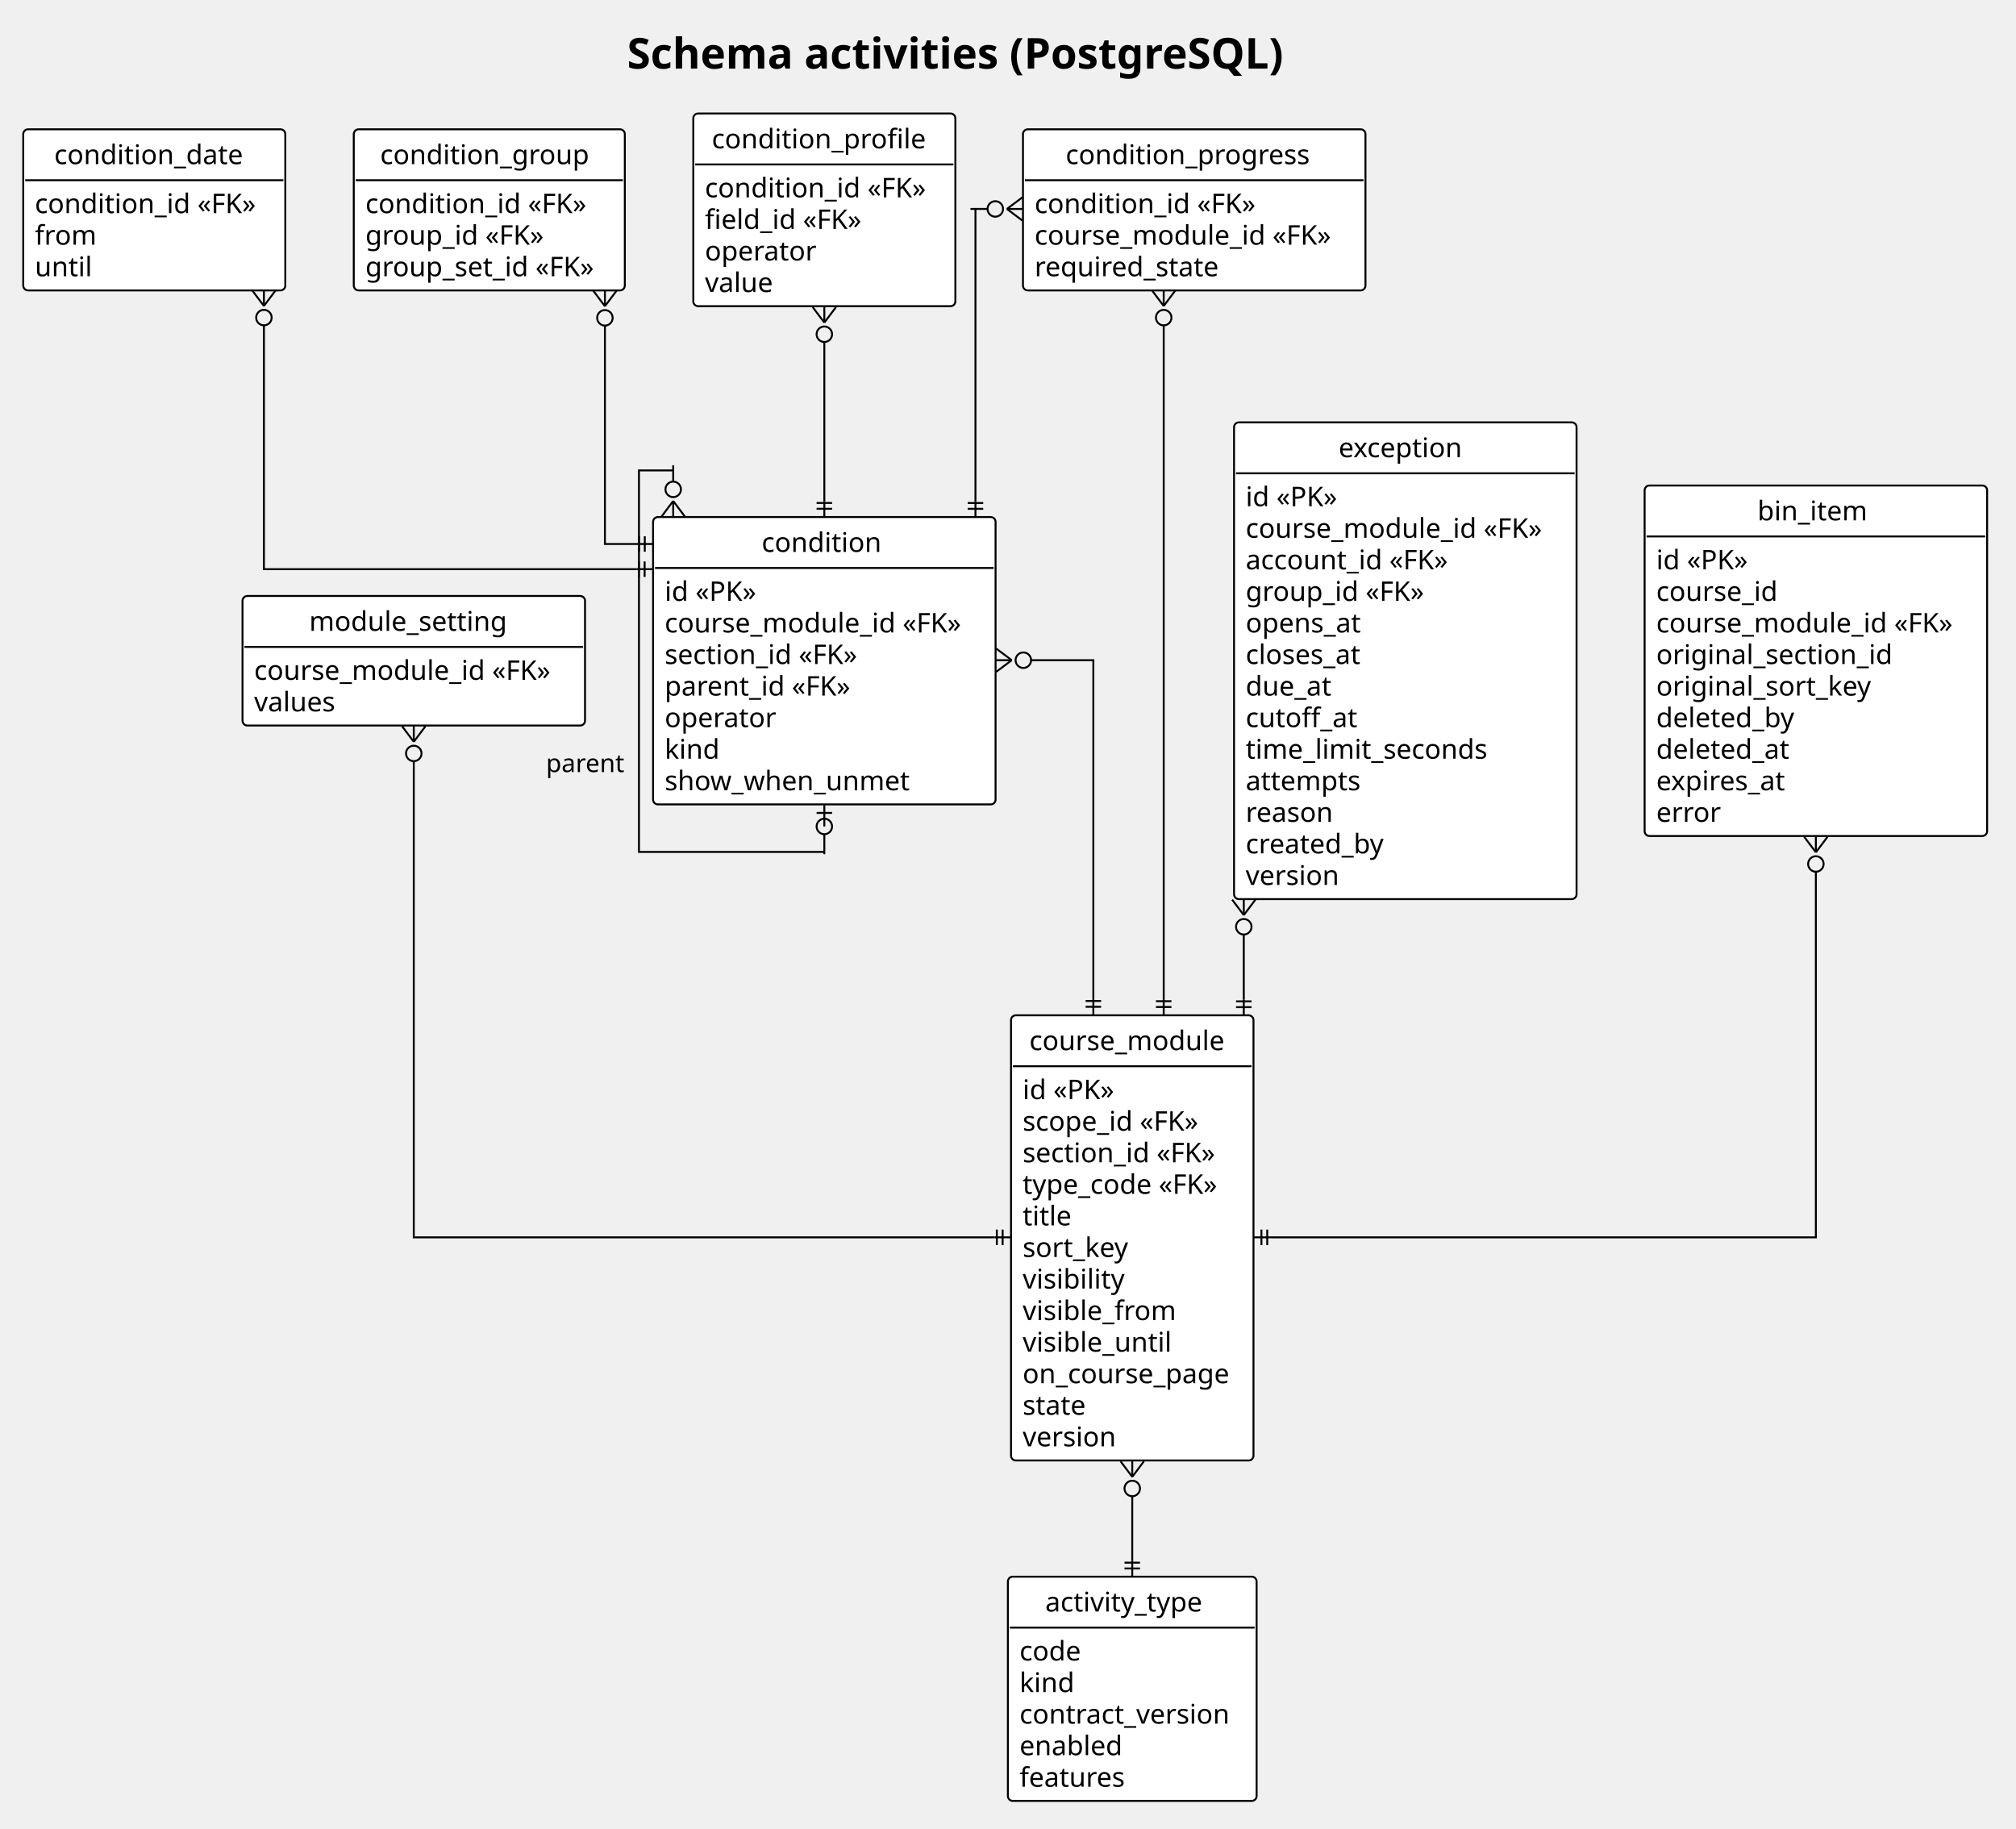
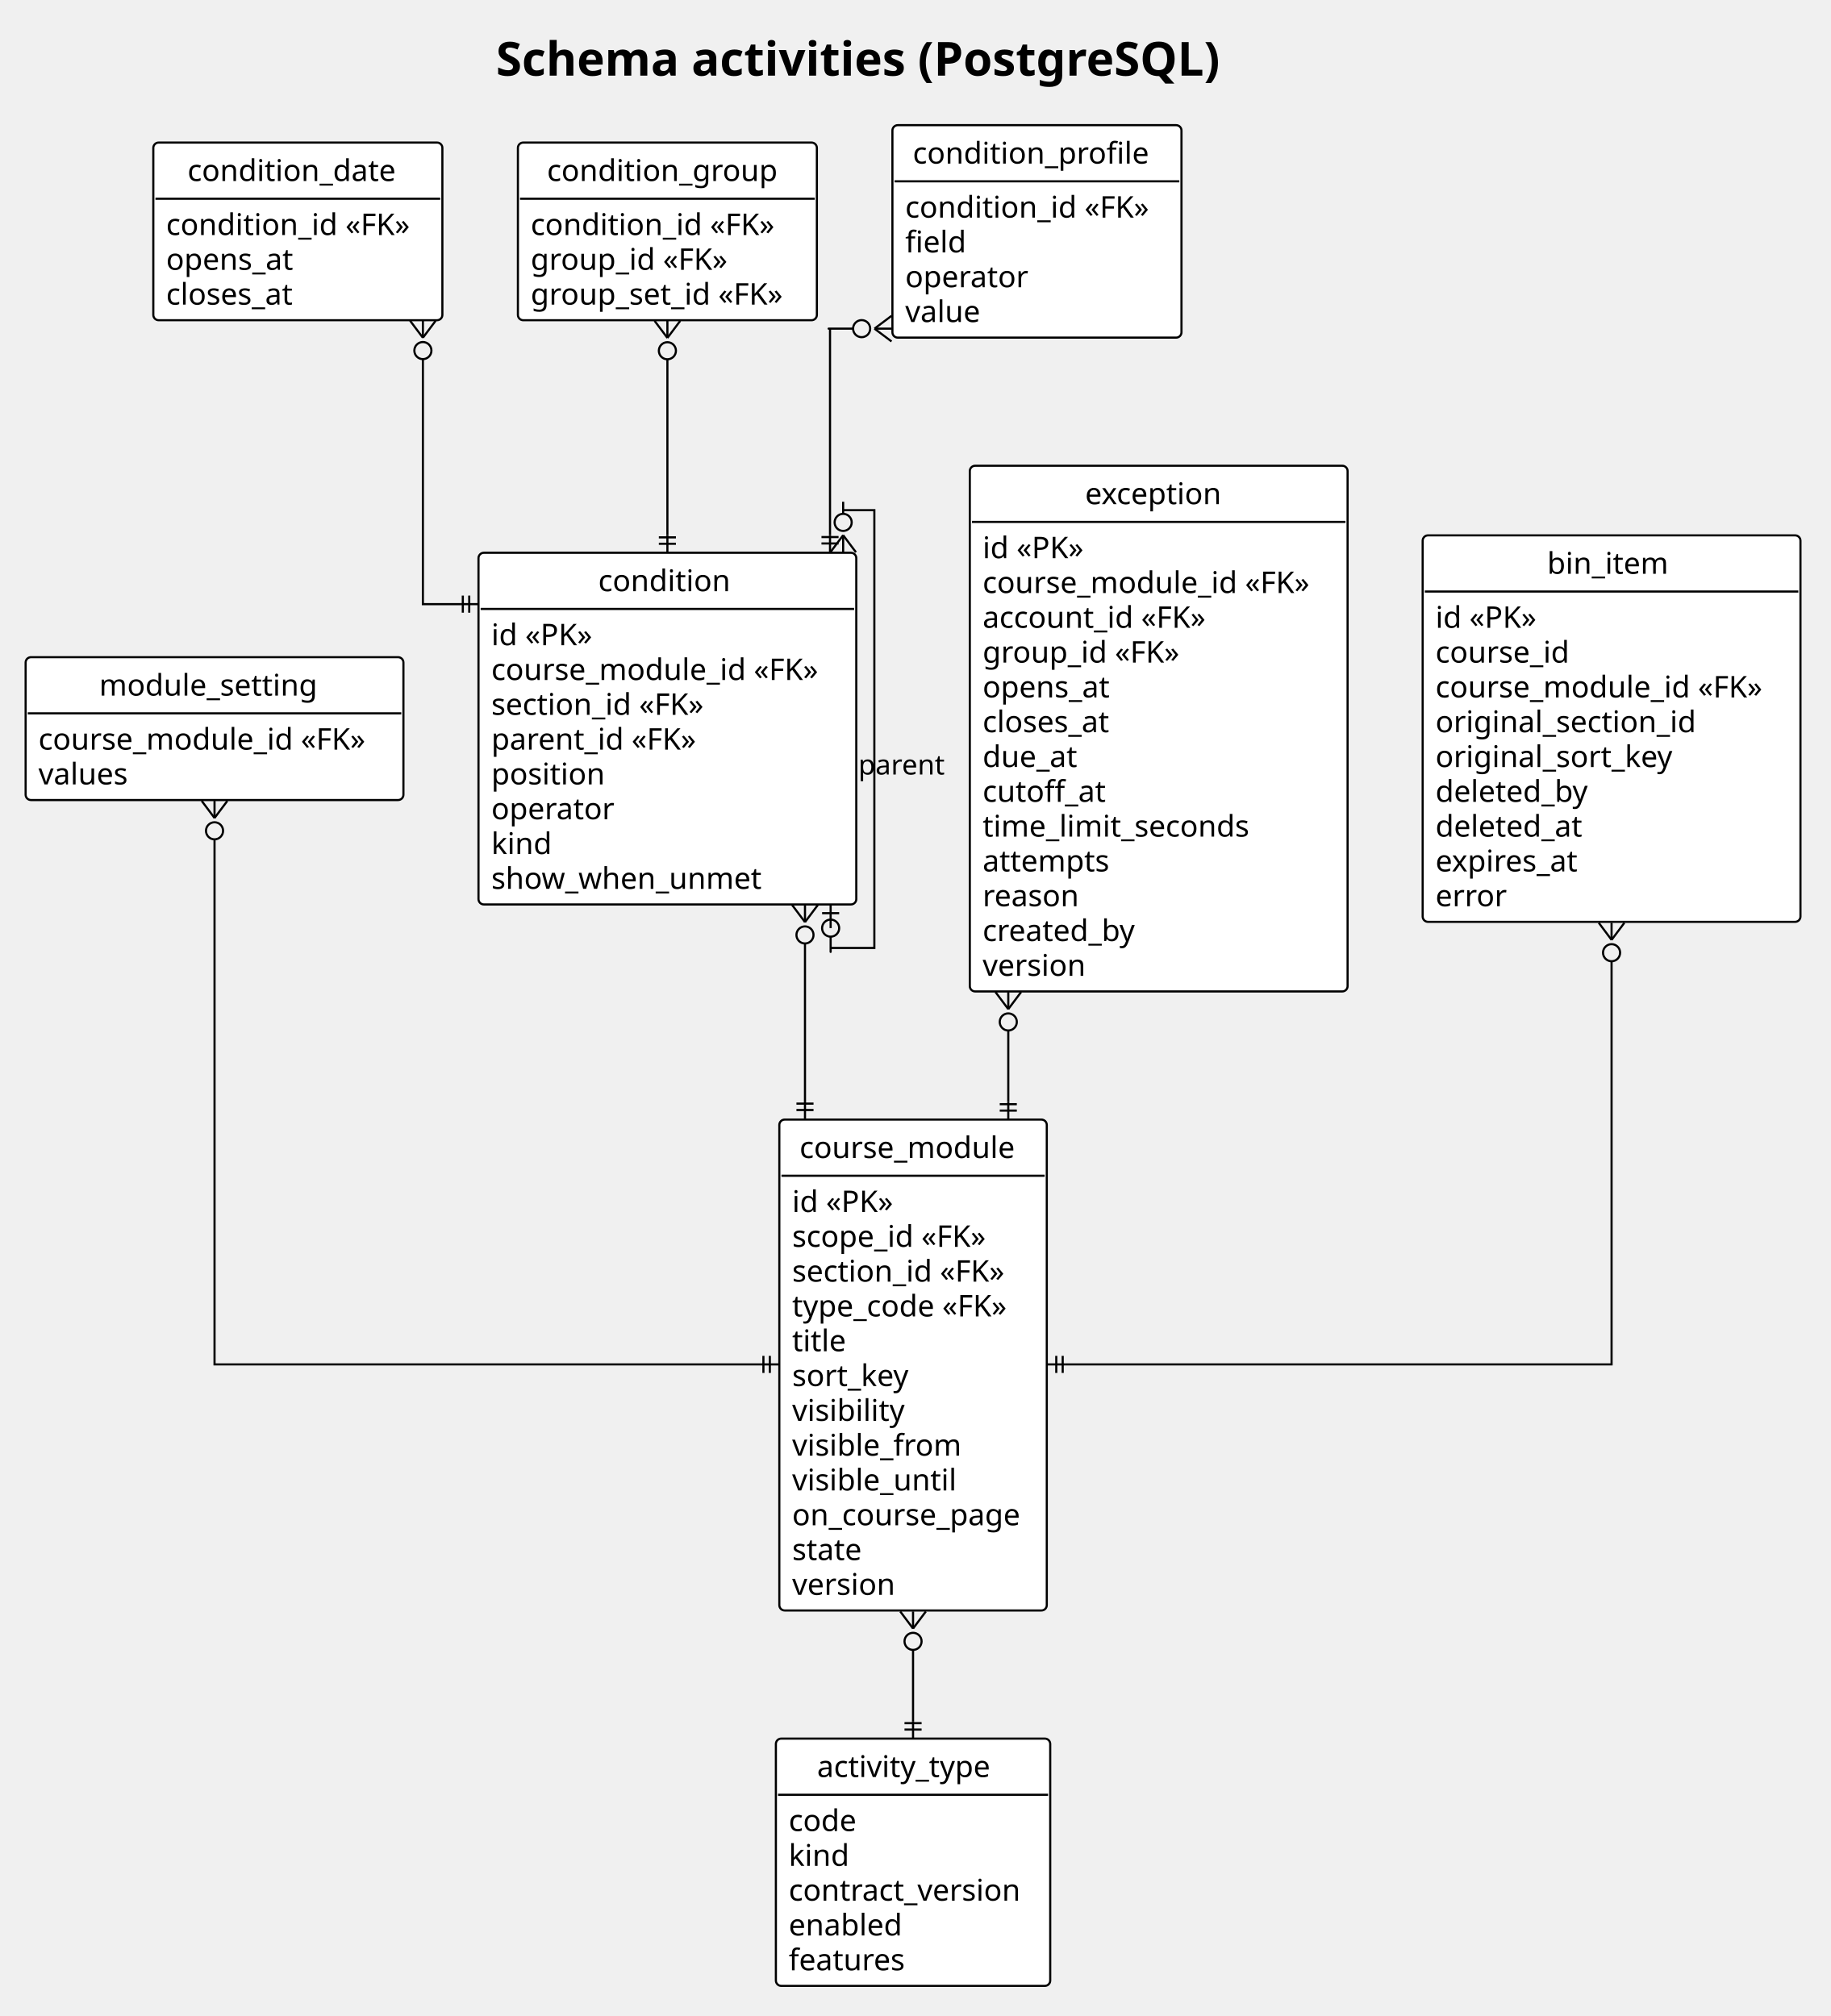
- <svg xmlns="http://www.w3.org/2000/svg" version="1.1" data-diagram-type="CLASS" style="width:1041px;height:944px;background:#FFFFFF;" width="1041px" height="944px" viewBox="0 0 1041 944" zoomAndPan="magnify" preserveAspectRatio="none" contentStyleType="text/css">
+ <svg xmlns="http://www.w3.org/2000/svg" version="1.1" data-diagram-type="CLASS" style="width:857px;height:944px;background:#FFFFFF;" width="857px" height="944px" viewBox="0 0 857 944" zoomAndPan="magnify" preserveAspectRatio="none" contentStyleType="text/css">
  <defs />
  <g font-family="sans-serif" lengthAdjust="spacing">
    <g class="title" data-source-line="5">
-       <text x="323.793" y="35.421" fill="#000" font-size="22" textLength="391.499" font-weight="700" font-family="Verdana">Schema activities (PostgreSQL)</text>
+       <text x="232.178" y="35.421" fill="#000" font-size="22" textLength="391.499" font-weight="700" font-family="Verdana">Schema activities (PostgreSQL)</text>
    </g>
    <g class="entity" data-qualified-name="activity_type" id="ent0001" data-source-line="7">
-       <rect x="520.45" y="814.109" width="128.423" height="115.781" fill="#FFF" style="stroke:#000;stroke-width:1;" rx="2.5" ry="2.5" />
-       <text x="539.722" y="832.104" fill="#000" font-size="14" textLength="89.879" font-family="Verdana">activity_type</text>
-       <line x1="521.45" y1="840.406" x2="647.873" y2="840.406" style="stroke:#000;stroke-width:1;" />
-       <text x="526.45" y="857.401" fill="#000" font-size="14" textLength="33.763" font-family="Verdana">code</text>
-       <text x="526.45" y="873.698" fill="#000" font-size="14" textLength="29.757" font-family="Verdana">kind</text>
-       <text x="526.45" y="889.995" fill="#000" font-size="14" textLength="116.423" font-family="Verdana">contract_version</text>
-       <text x="526.45" y="906.292" fill="#000" font-size="14" textLength="56.342" font-family="Verdana">enabled</text>
-       <text x="526.45" y="922.589" fill="#000" font-size="14" textLength="58.146" font-family="Verdana">features</text>
+       <rect x="363.22" y="814.109" width="128.423" height="115.781" fill="#FFF" style="stroke:#000;stroke-width:1;" rx="2.5" ry="2.5" />
+       <text x="382.492" y="832.104" fill="#000" font-size="14" textLength="89.879" font-family="Verdana">activity_type</text>
+       <line x1="364.22" y1="840.406" x2="490.643" y2="840.406" style="stroke:#000;stroke-width:1;" />
+       <text x="369.22" y="857.401" fill="#000" font-size="14" textLength="33.763" font-family="Verdana">code</text>
+       <text x="369.22" y="873.698" fill="#000" font-size="14" textLength="29.757" font-family="Verdana">kind</text>
+       <text x="369.22" y="889.995" fill="#000" font-size="14" textLength="116.423" font-family="Verdana">contract_version</text>
+       <text x="369.22" y="906.292" fill="#000" font-size="14" textLength="56.342" font-family="Verdana">enabled</text>
+       <text x="369.22" y="922.589" fill="#000" font-size="14" textLength="58.146" font-family="Verdana">features</text>
    </g>
    <g class="entity" data-qualified-name="course_module" id="ent0002" data-source-line="14">
-       <rect x="522.06" y="524.249" width="125.203" height="229.859" fill="#FFF" style="stroke:#000;stroke-width:1;" rx="2.5" ry="2.5" />
-       <text x="531.529" y="542.244" fill="#000" font-size="14" textLength="106.265" font-family="Verdana">course_module</text>
-       <line x1="523.06" y1="550.546" x2="646.263" y2="550.546" style="stroke:#000;stroke-width:1;" />
-       <text x="528.06" y="567.541" fill="#000" font-size="14" textLength="51.98" font-family="Verdana">id «PK»</text>
-       <text x="528.06" y="583.838" fill="#000" font-size="14" textLength="99.647" font-family="Verdana">scope_id «FK»</text>
-       <text x="528.06" y="600.135" fill="#000" font-size="14" textLength="109.013" font-family="Verdana">section_id «FK»</text>
-       <text x="528.06" y="616.432" fill="#000" font-size="14" textLength="110.852" font-family="Verdana">type_code «FK»</text>
-       <text x="528.06" y="632.729" fill="#000" font-size="14" textLength="27.371" font-family="Verdana">title</text>
-       <text x="528.06" y="649.026" fill="#000" font-size="14" textLength="59.11" font-family="Verdana">sort_key</text>
-       <text x="528.06" y="665.323" fill="#000" font-size="14" textLength="57.688" font-family="Verdana">visibility</text>
-       <text x="528.06" y="681.619" fill="#000" font-size="14" textLength="84.636" font-family="Verdana">visible_from</text>
-       <text x="528.06" y="697.916" fill="#000" font-size="14" textLength="82.763" font-family="Verdana">visible_until</text>
-       <text x="528.06" y="714.213" fill="#000" font-size="14" textLength="113.203" font-family="Verdana">on_course_page</text>
-       <text x="528.06" y="730.51" fill="#000" font-size="14" textLength="35.465" font-family="Verdana">state</text>
-       <text x="528.06" y="746.807" fill="#000" font-size="14" textLength="51.276" font-family="Verdana">version</text>
+       <rect x="364.83" y="524.249" width="125.203" height="229.859" fill="#FFF" style="stroke:#000;stroke-width:1;" rx="2.5" ry="2.5" />
+       <text x="374.299" y="542.244" fill="#000" font-size="14" textLength="106.265" font-family="Verdana">course_module</text>
+       <line x1="365.83" y1="550.546" x2="489.033" y2="550.546" style="stroke:#000;stroke-width:1;" />
+       <text x="370.83" y="567.541" fill="#000" font-size="14" textLength="51.98" font-family="Verdana">id «PK»</text>
+       <text x="370.83" y="583.838" fill="#000" font-size="14" textLength="99.647" font-family="Verdana">scope_id «FK»</text>
+       <text x="370.83" y="600.135" fill="#000" font-size="14" textLength="109.013" font-family="Verdana">section_id «FK»</text>
+       <text x="370.83" y="616.432" fill="#000" font-size="14" textLength="110.852" font-family="Verdana">type_code «FK»</text>
+       <text x="370.83" y="632.729" fill="#000" font-size="14" textLength="27.371" font-family="Verdana">title</text>
+       <text x="370.83" y="649.026" fill="#000" font-size="14" textLength="59.11" font-family="Verdana">sort_key</text>
+       <text x="370.83" y="665.323" fill="#000" font-size="14" textLength="57.688" font-family="Verdana">visibility</text>
+       <text x="370.83" y="681.619" fill="#000" font-size="14" textLength="84.636" font-family="Verdana">visible_from</text>
+       <text x="370.83" y="697.916" fill="#000" font-size="14" textLength="82.763" font-family="Verdana">visible_until</text>
+       <text x="370.83" y="714.213" fill="#000" font-size="14" textLength="113.203" font-family="Verdana">on_course_page</text>
+       <text x="370.83" y="730.51" fill="#000" font-size="14" textLength="35.465" font-family="Verdana">state</text>
+       <text x="370.83" y="746.807" fill="#000" font-size="14" textLength="51.276" font-family="Verdana">version</text>
    </g>
    <g class="entity" data-qualified-name="module_setting" id="ent0003" data-source-line="28">
-       <rect x="125.23" y="307.729" width="176.855" height="66.891" fill="#FFF" style="stroke:#000;stroke-width:1;" rx="2.5" ry="2.5" />
-       <text x="159.657" y="325.724" fill="#000" font-size="14" textLength="108.001" font-family="Verdana">module_setting</text>
-       <line x1="126.23" y1="334.026" x2="301.085" y2="334.026" style="stroke:#000;stroke-width:1;" />
-       <text x="131.23" y="351.021" fill="#000" font-size="14" textLength="164.855" font-family="Verdana">course_module_id «FK»</text>
-       <text x="131.23" y="367.318" fill="#000" font-size="14" textLength="45.534" font-family="Verdana">values</text>
+       <rect x="12" y="307.729" width="176.855" height="66.891" fill="#FFF" style="stroke:#000;stroke-width:1;" rx="2.5" ry="2.5" />
+       <text x="46.427" y="325.724" fill="#000" font-size="14" textLength="108.001" font-family="Verdana">module_setting</text>
+       <line x1="13" y1="334.026" x2="187.855" y2="334.026" style="stroke:#000;stroke-width:1;" />
+       <text x="18" y="351.021" fill="#000" font-size="14" textLength="164.855" font-family="Verdana">course_module_id «FK»</text>
+       <text x="18" y="367.318" fill="#000" font-size="14" textLength="45.534" font-family="Verdana">values</text>
    </g>
    <g class="entity" data-qualified-name="condition" id="ent0004" data-source-line="32">
-       <rect x="337.23" y="266.979" width="176.855" height="148.375" fill="#FFF" style="stroke:#000;stroke-width:1;" rx="2.5" ry="2.5" />
-       <text x="393.293" y="284.974" fill="#000" font-size="14" textLength="64.729" font-family="Verdana">condition</text>
-       <line x1="338.23" y1="293.276" x2="513.085" y2="293.276" style="stroke:#000;stroke-width:1;" />
-       <text x="343.23" y="310.271" fill="#000" font-size="14" textLength="51.98" font-family="Verdana">id «PK»</text>
-       <text x="343.23" y="326.568" fill="#000" font-size="14" textLength="164.855" font-family="Verdana">course_module_id «FK»</text>
-       <text x="343.23" y="342.865" fill="#000" font-size="14" textLength="109.013" font-family="Verdana">section_id «FK»</text>
-       <text x="343.23" y="359.162" fill="#000" font-size="14" textLength="104.788" font-family="Verdana">parent_id «FK»</text>
-       <text x="343.23" y="375.459" fill="#000" font-size="14" textLength="60.211" font-family="Verdana">operator</text>
-       <text x="343.23" y="391.756" fill="#000" font-size="14" textLength="29.757" font-family="Verdana">kind</text>
-       <text x="343.23" y="408.053" fill="#000" font-size="14" textLength="133.479" font-family="Verdana">show_when_unmet</text>
-     </g>
-     <g class="entity" data-qualified-name="condition_date" id="ent0005" data-source-line="41">
-       <rect x="12" y="66.759" width="135.32" height="83.188" fill="#FFF" style="stroke:#000;stroke-width:1;" rx="2.5" ry="2.5" />
-       <text x="28.011" y="84.754" fill="#000" font-size="14" textLength="103.298" font-family="Verdana">condition_date</text>
-       <line x1="13" y1="93.056" x2="146.32" y2="93.056" style="stroke:#000;stroke-width:1;" />
-       <text x="18" y="110.051" fill="#000" font-size="14" textLength="123.32" font-family="Verdana">condition_id «FK»</text>
-       <text x="18" y="126.348" fill="#000" font-size="14" textLength="32.888" font-family="Verdana">from</text>
-       <text x="18" y="142.645" fill="#000" font-size="14" textLength="31.015" font-family="Verdana">until</text>
-     </g>
-     <g class="entity" data-qualified-name="condition_progress" id="ent0006" data-source-line="46">
-       <rect x="528.23" y="66.759" width="176.855" height="83.188" fill="#FFF" style="stroke:#000;stroke-width:1;" rx="2.5" ry="2.5" />
-       <text x="550.267" y="84.754" fill="#000" font-size="14" textLength="132.781" font-family="Verdana">condition_progress</text>
-       <line x1="529.23" y1="93.056" x2="704.085" y2="93.056" style="stroke:#000;stroke-width:1;" />
-       <text x="534.23" y="110.051" fill="#000" font-size="14" textLength="123.32" font-family="Verdana">condition_id «FK»</text>
-       <text x="534.23" y="126.348" fill="#000" font-size="14" textLength="164.855" font-family="Verdana">course_module_id «FK»</text>
-       <text x="534.23" y="142.645" fill="#000" font-size="14" textLength="101.739" font-family="Verdana">required_state</text>
-     </g>
-     <g class="entity" data-qualified-name="condition_group" id="ent0007" data-source-line="51">
-       <rect x="182.68" y="66.759" width="139.955" height="83.188" fill="#FFF" style="stroke:#000;stroke-width:1;" rx="2.5" ry="2.5" />
-       <text x="196.309" y="84.754" fill="#000" font-size="14" textLength="112.697" font-family="Verdana">condition_group</text>
-       <line x1="183.68" y1="93.056" x2="321.635" y2="93.056" style="stroke:#000;stroke-width:1;" />
-       <text x="188.68" y="110.051" fill="#000" font-size="14" textLength="123.32" font-family="Verdana">condition_id «FK»</text>
-       <text x="188.68" y="126.348" fill="#000" font-size="14" textLength="99.559" font-family="Verdana">group_id «FK»</text>
-       <text x="188.68" y="142.645" fill="#000" font-size="14" textLength="127.955" font-family="Verdana">group_set_id «FK»</text>
-     </g>
-     <g class="entity" data-qualified-name="condition_profile" id="ent0008" data-source-line="56">
-       <rect x="358" y="58.609" width="135.32" height="99.484" fill="#FFF" style="stroke:#000;stroke-width:1;" rx="2.5" ry="2.5" />
-       <text x="367.531" y="76.604" fill="#000" font-size="14" textLength="116.259" font-family="Verdana">condition_profile</text>
-       <line x1="359" y1="84.906" x2="492.32" y2="84.906" style="stroke:#000;stroke-width:1;" />
-       <text x="364" y="101.901" fill="#000" font-size="14" textLength="123.32" font-family="Verdana">condition_id «FK»</text>
-       <text x="364" y="118.198" fill="#000" font-size="14" textLength="88.799" font-family="Verdana">field_id «FK»</text>
-       <text x="364" y="134.495" fill="#000" font-size="14" textLength="60.211" font-family="Verdana">operator</text>
-       <text x="364" y="150.792" fill="#000" font-size="14" textLength="38.24" font-family="Verdana">value</text>
-     </g>
-     <g class="entity" data-qualified-name="exception" id="ent0009" data-source-line="62">
-       <rect x="637.23" y="218.089" width="176.855" height="246.156" fill="#FFF" style="stroke:#000;stroke-width:1;" rx="2.5" ry="2.5" />
-       <text x="691.201" y="236.084" fill="#000" font-size="14" textLength="68.913" font-family="Verdana">exception</text>
-       <line x1="638.23" y1="244.386" x2="813.085" y2="244.386" style="stroke:#000;stroke-width:1;" />
-       <text x="643.23" y="261.381" fill="#000" font-size="14" textLength="51.98" font-family="Verdana">id «PK»</text>
-       <text x="643.23" y="277.678" fill="#000" font-size="14" textLength="164.855" font-family="Verdana">course_module_id «FK»</text>
-       <text x="643.23" y="293.975" fill="#000" font-size="14" textLength="114.365" font-family="Verdana">account_id «FK»</text>
-       <text x="643.23" y="310.272" fill="#000" font-size="14" textLength="99.559" font-family="Verdana">group_id «FK»</text>
-       <text x="643.23" y="326.569" fill="#000" font-size="14" textLength="63.301" font-family="Verdana">opens_at</text>
-       <text x="643.23" y="342.866" fill="#000" font-size="14" textLength="64.422" font-family="Verdana">closes_at</text>
-       <text x="643.23" y="359.163" fill="#000" font-size="14" textLength="47.441" font-family="Verdana">due_at</text>
-       <text x="643.23" y="375.459" fill="#000" font-size="14" textLength="61.551" font-family="Verdana">cutoff_at</text>
-       <text x="643.23" y="391.756" fill="#000" font-size="14" textLength="133.649" font-family="Verdana">time_limit_seconds</text>
-       <text x="643.23" y="408.053" fill="#000" font-size="14" textLength="63.479" font-family="Verdana">attempts</text>
-       <text x="643.23" y="424.35" fill="#000" font-size="14" textLength="47.681" font-family="Verdana">reason</text>
-       <text x="643.23" y="440.647" fill="#000" font-size="14" textLength="77.807" font-family="Verdana">created_by</text>
-       <text x="643.23" y="456.944" fill="#000" font-size="14" textLength="51.276" font-family="Verdana">version</text>
-     </g>
-     <g class="entity" data-qualified-name="bin_item" id="ent0010" data-source-line="77">
-       <rect x="849.23" y="250.689" width="176.855" height="180.969" fill="#FFF" style="stroke:#000;stroke-width:1;" rx="2.5" ry="2.5" />
-       <text x="907.518" y="268.684" fill="#000" font-size="14" textLength="60.279" font-family="Verdana">bin_item</text>
-       <line x1="850.23" y1="276.986" x2="1025.085" y2="276.986" style="stroke:#000;stroke-width:1;" />
-       <text x="855.23" y="293.981" fill="#000" font-size="14" textLength="51.98" font-family="Verdana">id «PK»</text>
-       <text x="855.23" y="310.278" fill="#000" font-size="14" textLength="66.575" font-family="Verdana">course_id</text>
-       <text x="855.23" y="326.575" fill="#000" font-size="14" textLength="164.855" font-family="Verdana">course_module_id «FK»</text>
-       <text x="855.23" y="342.872" fill="#000" font-size="14" textLength="129.527" font-family="Verdana">original_section_id</text>
-       <text x="855.23" y="359.169" fill="#000" font-size="14" textLength="118.439" font-family="Verdana">original_sort_key</text>
-       <text x="855.23" y="375.466" fill="#000" font-size="14" textLength="77.164" font-family="Verdana">deleted_by</text>
-       <text x="855.23" y="391.763" fill="#000" font-size="14" textLength="74.061" font-family="Verdana">deleted_at</text>
-       <text x="855.23" y="408.059" fill="#000" font-size="14" textLength="72.406" font-family="Verdana">expires_at</text>
-       <text x="855.23" y="424.356" fill="#000" font-size="14" textLength="34.446" font-family="Verdana">error</text>
-     </g>
-     <g class="link" data-entity-1="ent0002" data-entity-2="ent0001" id="lnk11" data-source-line="89" data-link-type="crowfoot">
-       <path d="M584.66,772.569 C584.66,793.149 584.66,787.769 584.66,805.869" style="stroke:#000;stroke-width:1;" fill="none" id="course_module-activity_type" codeLine="89" />
-       <line x1="584.66" y1="762.569" x2="578.66" y2="754.569" style="stroke:#000;stroke-width:1;" />
-       <line x1="584.66" y1="762.569" x2="590.66" y2="754.569" style="stroke:#000;stroke-width:1;" />
-       <line x1="584.66" y1="762.569" x2="584.66" y2="754.569" style="stroke:#000;stroke-width:1;" />
-       <ellipse cx="584.66" cy="768.569" rx="4" ry="4" fill="none" style="stroke:#000;stroke-width:1;" />
-       <line x1="588.66" y1="809.869" x2="580.66" y2="809.869" style="stroke:#000;stroke-width:1;" />
-       <line x1="588.66" y1="806.869" x2="580.66" y2="806.869" style="stroke:#000;stroke-width:1;" />
-       <line x1="584.66" y1="805.869" x2="584.66" y2="813.869" style="stroke:#000;stroke-width:1;" />
-     </g>
-     <g class="link" data-entity-1="ent0003" data-entity-2="ent0002" id="lnk12" data-source-line="90" data-link-type="crowfoot">
-       <path d="M213.66,393.029 C213.66,471.069 213.66,638.889 213.66,638.889 C213.66,638.889 407.88,638.889 513.73,638.889" style="stroke:#000;stroke-width:1;" fill="none" id="module_setting-course_module" codeLine="90" />
-       <line x1="213.66" y1="383.029" x2="207.66" y2="375.029" style="stroke:#000;stroke-width:1;" />
-       <line x1="213.66" y1="383.029" x2="219.66" y2="375.029" style="stroke:#000;stroke-width:1;" />
-       <line x1="213.66" y1="383.029" x2="213.66" y2="375.029" style="stroke:#000;stroke-width:1;" />
-       <ellipse cx="213.66" cy="389.029" rx="4" ry="4" fill="none" style="stroke:#000;stroke-width:1;" />
-       <line x1="517.73" y1="634.889" x2="517.73" y2="642.889" style="stroke:#000;stroke-width:1;" />
-       <line x1="514.73" y1="634.889" x2="514.73" y2="642.889" style="stroke:#000;stroke-width:1;" />
-       <line x1="513.73" y1="638.889" x2="521.73" y2="638.889" style="stroke:#000;stroke-width:1;" />
-     </g>
-     <g class="link" data-entity-1="ent0004" data-entity-2="ent0002" id="lnk13" data-source-line="91" data-link-type="crowfoot">
-       <path d="M532.42,340.889 C559.64,340.889 564.57,340.889 564.57,340.889 C564.57,340.889 564.57,431.909 564.57,515.849" style="stroke:#000;stroke-width:1;" fill="none" id="condition-course_module" codeLine="91" />
-       <line x1="522.42" y1="340.889" x2="514.42" y2="346.889" style="stroke:#000;stroke-width:1;" />
-       <line x1="522.42" y1="340.889" x2="514.42" y2="334.889" style="stroke:#000;stroke-width:1;" />
-       <line x1="522.42" y1="340.889" x2="514.42" y2="340.889" style="stroke:#000;stroke-width:1;" />
-       <ellipse cx="528.42" cy="340.889" rx="4" ry="4" fill="none" style="stroke:#000;stroke-width:1;" />
-       <line x1="568.57" y1="519.849" x2="560.57" y2="519.849" style="stroke:#000;stroke-width:1;" />
-       <line x1="568.57" y1="516.849" x2="560.57" y2="516.849" style="stroke:#000;stroke-width:1;" />
-       <line x1="564.57" y1="515.849" x2="564.57" y2="523.849" style="stroke:#000;stroke-width:1;" />
-     </g>
-     <g class="link" data-entity-1="ent0004" data-entity-2="ent0004" id="lnk14" data-source-line="92" data-link-type="crowfoot">
-       <path d="M347.62,248.679 C347.62,234.969 347.62,242.889 347.62,242.889 C347.62,242.889 329.94,242.889 329.94,242.889 C329.94,242.889 329.94,439.889 329.94,439.889 C329.94,439.889 425.66,439.889 425.66,439.889 C425.66,439.889 425.66,444.639 425.66,430.739" style="stroke:#000;stroke-width:1;" fill="none" id="condition-condition" codeLine="92" />
-       <line x1="347.62" y1="258.679" x2="353.62" y2="266.679" style="stroke:#000;stroke-width:1;" />
-       <line x1="347.62" y1="258.679" x2="341.62" y2="266.679" style="stroke:#000;stroke-width:1;" />
-       <line x1="347.62" y1="258.679" x2="347.62" y2="266.679" style="stroke:#000;stroke-width:1;" />
-       <ellipse cx="347.62" cy="252.679" rx="4" ry="4" fill="none" style="stroke:#000;stroke-width:1;" />
-       <line x1="425.66" y1="426.739" x2="425.66" y2="415.739" style="stroke:#000;stroke-width:1;" />
-       <ellipse cx="425.66" cy="426.739" rx="4" ry="4" fill="none" style="stroke:#000;stroke-width:1;" />
-       <line x1="421.66" y1="419.739" x2="429.66" y2="419.739" style="stroke:#000;stroke-width:1;" />
-       <text x="281.94" y="398.656" fill="#000" font-size="13" textLength="42.897" font-family="Verdana">parent</text>
-     </g>
-     <g class="link" data-entity-1="ent0005" data-entity-2="ent0004" id="lnk15" data-source-line="93" data-link-type="crowfoot">
-       <path d="M136.28,167.989 C136.28,222.689 136.28,293.889 136.28,293.889 C136.28,293.889 243.8,293.889 328.87,293.889" style="stroke:#000;stroke-width:1;" fill="none" id="condition_date-condition" codeLine="93" />
-       <line x1="136.28" y1="157.989" x2="130.28" y2="149.989" style="stroke:#000;stroke-width:1;" />
-       <line x1="136.28" y1="157.989" x2="142.28" y2="149.989" style="stroke:#000;stroke-width:1;" />
-       <line x1="136.28" y1="157.989" x2="136.28" y2="149.989" style="stroke:#000;stroke-width:1;" />
-       <ellipse cx="136.28" cy="163.989" rx="4" ry="4" fill="none" style="stroke:#000;stroke-width:1;" />
-       <line x1="332.87" y1="289.889" x2="332.87" y2="297.889" style="stroke:#000;stroke-width:1;" />
-       <line x1="329.87" y1="289.889" x2="329.87" y2="297.889" style="stroke:#000;stroke-width:1;" />
-       <line x1="328.87" y1="293.889" x2="336.87" y2="293.889" style="stroke:#000;stroke-width:1;" />
-     </g>
-     <g class="link" data-entity-1="ent0006" data-entity-2="ent0004" id="lnk16" data-source-line="94" data-link-type="crowfoot">
-       <path d="M509.94,107.889 C495.79,107.889 503.7,107.889 503.7,107.889 C503.7,107.889 503.7,190.449 503.7,258.719" style="stroke:#000;stroke-width:1;" fill="none" id="condition_progress-condition" codeLine="94" />
-       <line x1="519.94" y1="107.889" x2="527.94" y2="101.889" style="stroke:#000;stroke-width:1;" />
-       <line x1="519.94" y1="107.889" x2="527.94" y2="113.889" style="stroke:#000;stroke-width:1;" />
-       <line x1="519.94" y1="107.889" x2="527.94" y2="107.889" style="stroke:#000;stroke-width:1;" />
-       <ellipse cx="513.94" cy="107.889" rx="4" ry="4" fill="none" style="stroke:#000;stroke-width:1;" />
-       <line x1="507.7" y1="262.719" x2="499.7" y2="262.719" style="stroke:#000;stroke-width:1;" />
-       <line x1="507.7" y1="259.719" x2="499.7" y2="259.719" style="stroke:#000;stroke-width:1;" />
-       <line x1="503.7" y1="258.719" x2="503.7" y2="266.719" style="stroke:#000;stroke-width:1;" />
-     </g>
-     <g class="link" data-entity-1="ent0006" data-entity-2="ent0002" id="lnk17" data-source-line="95" data-link-type="crowfoot">
-       <path d="M600.9,167.999 C600.9,247.679 600.9,398.209 600.9,515.959" style="stroke:#000;stroke-width:1;" fill="none" id="condition_progress-course_module" codeLine="95" />
-       <line x1="600.9" y1="157.999" x2="594.9" y2="149.999" style="stroke:#000;stroke-width:1;" />
-       <line x1="600.9" y1="157.999" x2="606.9" y2="149.999" style="stroke:#000;stroke-width:1;" />
-       <line x1="600.9" y1="157.999" x2="600.9" y2="149.999" style="stroke:#000;stroke-width:1;" />
-       <ellipse cx="600.9" cy="163.999" rx="4" ry="4" fill="none" style="stroke:#000;stroke-width:1;" />
-       <line x1="604.9" y1="519.959" x2="596.9" y2="519.959" style="stroke:#000;stroke-width:1;" />
-       <line x1="604.9" y1="516.959" x2="596.9" y2="516.959" style="stroke:#000;stroke-width:1;" />
-       <line x1="600.9" y1="515.959" x2="600.9" y2="523.959" style="stroke:#000;stroke-width:1;" />
-     </g>
-     <g class="link" data-entity-1="ent0007" data-entity-2="ent0004" id="lnk18" data-source-line="96" data-link-type="crowfoot">
-       <path d="M312.36,168.119 C312.36,219.179 312.36,280.889 312.36,280.889 C312.36,280.889 314.61,280.889 328.95,280.889" style="stroke:#000;stroke-width:1;" fill="none" id="condition_group-condition" codeLine="96" />
-       <line x1="312.36" y1="158.119" x2="306.36" y2="150.119" style="stroke:#000;stroke-width:1;" />
-       <line x1="312.36" y1="158.119" x2="318.36" y2="150.119" style="stroke:#000;stroke-width:1;" />
-       <line x1="312.36" y1="158.119" x2="312.36" y2="150.119" style="stroke:#000;stroke-width:1;" />
-       <ellipse cx="312.36" cy="164.119" rx="4" ry="4" fill="none" style="stroke:#000;stroke-width:1;" />
-       <line x1="332.95" y1="276.889" x2="332.95" y2="284.889" style="stroke:#000;stroke-width:1;" />
-       <line x1="329.95" y1="276.889" x2="329.95" y2="284.889" style="stroke:#000;stroke-width:1;" />
-       <line x1="328.95" y1="280.889" x2="336.95" y2="280.889" style="stroke:#000;stroke-width:1;" />
-     </g>
-     <g class="link" data-entity-1="ent0008" data-entity-2="ent0004" id="lnk19" data-source-line="97" data-link-type="crowfoot">
-       <path d="M425.66,176.579 C425.66,208.129 425.66,223.389 425.66,258.699" style="stroke:#000;stroke-width:1;" fill="none" id="condition_profile-condition" codeLine="97" />
-       <line x1="425.66" y1="166.579" x2="419.66" y2="158.579" style="stroke:#000;stroke-width:1;" />
-       <line x1="425.66" y1="166.579" x2="431.66" y2="158.579" style="stroke:#000;stroke-width:1;" />
-       <line x1="425.66" y1="166.579" x2="425.66" y2="158.579" style="stroke:#000;stroke-width:1;" />
-       <ellipse cx="425.66" cy="172.579" rx="4" ry="4" fill="none" style="stroke:#000;stroke-width:1;" />
-       <line x1="429.66" y1="262.699" x2="421.66" y2="262.699" style="stroke:#000;stroke-width:1;" />
-       <line x1="429.66" y1="259.699" x2="421.66" y2="259.699" style="stroke:#000;stroke-width:1;" />
-       <line x1="425.66" y1="258.699" x2="425.66" y2="266.699" style="stroke:#000;stroke-width:1;" />
-     </g>
-     <g class="link" data-entity-1="ent0009" data-entity-2="ent0002" id="lnk20" data-source-line="98" data-link-type="crowfoot">
-       <path d="M642.25,482.529 C642.25,502.229 642.25,496.539 642.25,516.039" style="stroke:#000;stroke-width:1;" fill="none" id="exception-course_module" codeLine="98" />
-       <line x1="642.25" y1="472.529" x2="636.25" y2="464.529" style="stroke:#000;stroke-width:1;" />
-       <line x1="642.25" y1="472.529" x2="648.25" y2="464.529" style="stroke:#000;stroke-width:1;" />
-       <line x1="642.25" y1="472.529" x2="642.25" y2="464.529" style="stroke:#000;stroke-width:1;" />
-       <ellipse cx="642.25" cy="478.529" rx="4" ry="4" fill="none" style="stroke:#000;stroke-width:1;" />
-       <line x1="646.25" y1="520.039" x2="638.25" y2="520.039" style="stroke:#000;stroke-width:1;" />
-       <line x1="646.25" y1="517.039" x2="638.25" y2="517.039" style="stroke:#000;stroke-width:1;" />
-       <line x1="642.25" y1="516.039" x2="642.25" y2="524.039" style="stroke:#000;stroke-width:1;" />
-     </g>
-     <g class="link" data-entity-1="ent0010" data-entity-2="ent0002" id="lnk21" data-source-line="99" data-link-type="crowfoot">
-       <path d="M937.66,450.109 C937.66,537.669 937.66,638.889 937.66,638.889 C937.66,638.889 756.8,638.889 655.36,638.889" style="stroke:#000;stroke-width:1;" fill="none" id="bin_item-course_module" codeLine="99" />
-       <line x1="937.66" y1="440.109" x2="931.66" y2="432.109" style="stroke:#000;stroke-width:1;" />
-       <line x1="937.66" y1="440.109" x2="943.66" y2="432.109" style="stroke:#000;stroke-width:1;" />
-       <line x1="937.66" y1="440.109" x2="937.66" y2="432.109" style="stroke:#000;stroke-width:1;" />
-       <ellipse cx="937.66" cy="446.109" rx="4" ry="4" fill="none" style="stroke:#000;stroke-width:1;" />
-       <line x1="651.36" y1="642.889" x2="651.36" y2="634.889" style="stroke:#000;stroke-width:1;" />
-       <line x1="654.36" y1="642.889" x2="654.36" y2="634.889" style="stroke:#000;stroke-width:1;" />
-       <line x1="655.36" y1="638.889" x2="647.36" y2="638.889" style="stroke:#000;stroke-width:1;" />
+       <rect x="224" y="258.839" width="176.855" height="164.672" fill="#FFF" style="stroke:#000;stroke-width:1;" rx="2.5" ry="2.5" />
+       <text x="280.063" y="276.834" fill="#000" font-size="14" textLength="64.729" font-family="Verdana">condition</text>
+       <line x1="225" y1="285.136" x2="399.855" y2="285.136" style="stroke:#000;stroke-width:1;" />
+       <text x="230" y="302.131" fill="#000" font-size="14" textLength="51.98" font-family="Verdana">id «PK»</text>
+       <text x="230" y="318.428" fill="#000" font-size="14" textLength="164.855" font-family="Verdana">course_module_id «FK»</text>
+       <text x="230" y="334.725" fill="#000" font-size="14" textLength="109.013" font-family="Verdana">section_id «FK»</text>
+       <text x="230" y="351.022" fill="#000" font-size="14" textLength="104.788" font-family="Verdana">parent_id «FK»</text>
+       <text x="230" y="367.319" fill="#000" font-size="14" textLength="55.453" font-family="Verdana">position</text>
+       <text x="230" y="383.616" fill="#000" font-size="14" textLength="60.211" font-family="Verdana">operator</text>
+       <text x="230" y="399.913" fill="#000" font-size="14" textLength="29.757" font-family="Verdana">kind</text>
+       <text x="230" y="416.209" fill="#000" font-size="14" textLength="133.479" font-family="Verdana">show_when_unmet</text>
+     </g>
+     <g class="entity" data-qualified-name="condition_date" id="ent0005" data-source-line="42">
+       <rect x="71.77" y="66.759" width="135.32" height="83.188" fill="#FFF" style="stroke:#000;stroke-width:1;" rx="2.5" ry="2.5" />
+       <text x="87.781" y="84.754" fill="#000" font-size="14" textLength="103.298" font-family="Verdana">condition_date</text>
+       <line x1="72.77" y1="93.056" x2="206.09" y2="93.056" style="stroke:#000;stroke-width:1;" />
+       <text x="77.77" y="110.051" fill="#000" font-size="14" textLength="123.32" font-family="Verdana">condition_id «FK»</text>
+       <text x="77.77" y="126.348" fill="#000" font-size="14" textLength="63.301" font-family="Verdana">opens_at</text>
+       <text x="77.77" y="142.645" fill="#000" font-size="14" textLength="64.422" font-family="Verdana">closes_at</text>
+     </g>
+     <g class="entity" data-qualified-name="condition_group" id="ent0006" data-source-line="47">
+       <rect x="242.45" y="66.759" width="139.955" height="83.188" fill="#FFF" style="stroke:#000;stroke-width:1;" rx="2.5" ry="2.5" />
+       <text x="256.079" y="84.754" fill="#000" font-size="14" textLength="112.697" font-family="Verdana">condition_group</text>
+       <line x1="243.45" y1="93.056" x2="381.405" y2="93.056" style="stroke:#000;stroke-width:1;" />
+       <text x="248.45" y="110.051" fill="#000" font-size="14" textLength="123.32" font-family="Verdana">condition_id «FK»</text>
+       <text x="248.45" y="126.348" fill="#000" font-size="14" textLength="99.559" font-family="Verdana">group_id «FK»</text>
+       <text x="248.45" y="142.645" fill="#000" font-size="14" textLength="127.955" font-family="Verdana">group_set_id «FK»</text>
+     </g>
+     <g class="entity" data-qualified-name="condition_profile" id="ent0007" data-source-line="52">
+       <rect x="417.77" y="58.609" width="135.32" height="99.484" fill="#FFF" style="stroke:#000;stroke-width:1;" rx="2.5" ry="2.5" />
+       <text x="427.301" y="76.604" fill="#000" font-size="14" textLength="116.259" font-family="Verdana">condition_profile</text>
+       <line x1="418.77" y1="84.906" x2="552.09" y2="84.906" style="stroke:#000;stroke-width:1;" />
+       <text x="423.77" y="101.901" fill="#000" font-size="14" textLength="123.32" font-family="Verdana">condition_id «FK»</text>
+       <text x="423.77" y="118.198" fill="#000" font-size="14" textLength="30.208" font-family="Verdana">field</text>
+       <text x="423.77" y="134.495" fill="#000" font-size="14" textLength="60.211" font-family="Verdana">operator</text>
+       <text x="423.77" y="150.792" fill="#000" font-size="14" textLength="38.24" font-family="Verdana">value</text>
+     </g>
+     <g class="entity" data-qualified-name="exception" id="ent0008" data-source-line="58">
+       <rect x="454" y="218.089" width="176.855" height="246.156" fill="#FFF" style="stroke:#000;stroke-width:1;" rx="2.5" ry="2.5" />
+       <text x="507.971" y="236.084" fill="#000" font-size="14" textLength="68.913" font-family="Verdana">exception</text>
+       <line x1="455" y1="244.386" x2="629.855" y2="244.386" style="stroke:#000;stroke-width:1;" />
+       <text x="460" y="261.381" fill="#000" font-size="14" textLength="51.98" font-family="Verdana">id «PK»</text>
+       <text x="460" y="277.678" fill="#000" font-size="14" textLength="164.855" font-family="Verdana">course_module_id «FK»</text>
+       <text x="460" y="293.975" fill="#000" font-size="14" textLength="114.365" font-family="Verdana">account_id «FK»</text>
+       <text x="460" y="310.272" fill="#000" font-size="14" textLength="99.559" font-family="Verdana">group_id «FK»</text>
+       <text x="460" y="326.569" fill="#000" font-size="14" textLength="63.301" font-family="Verdana">opens_at</text>
+       <text x="460" y="342.866" fill="#000" font-size="14" textLength="64.422" font-family="Verdana">closes_at</text>
+       <text x="460" y="359.163" fill="#000" font-size="14" textLength="47.441" font-family="Verdana">due_at</text>
+       <text x="460" y="375.459" fill="#000" font-size="14" textLength="61.551" font-family="Verdana">cutoff_at</text>
+       <text x="460" y="391.756" fill="#000" font-size="14" textLength="133.649" font-family="Verdana">time_limit_seconds</text>
+       <text x="460" y="408.053" fill="#000" font-size="14" textLength="63.479" font-family="Verdana">attempts</text>
+       <text x="460" y="424.35" fill="#000" font-size="14" textLength="47.681" font-family="Verdana">reason</text>
+       <text x="460" y="440.647" fill="#000" font-size="14" textLength="77.807" font-family="Verdana">created_by</text>
+       <text x="460" y="456.944" fill="#000" font-size="14" textLength="51.276" font-family="Verdana">version</text>
+     </g>
+     <g class="entity" data-qualified-name="bin_item" id="ent0009" data-source-line="73">
+       <rect x="666" y="250.689" width="176.855" height="180.969" fill="#FFF" style="stroke:#000;stroke-width:1;" rx="2.5" ry="2.5" />
+       <text x="724.288" y="268.684" fill="#000" font-size="14" textLength="60.279" font-family="Verdana">bin_item</text>
+       <line x1="667" y1="276.986" x2="841.855" y2="276.986" style="stroke:#000;stroke-width:1;" />
+       <text x="672" y="293.981" fill="#000" font-size="14" textLength="51.98" font-family="Verdana">id «PK»</text>
+       <text x="672" y="310.278" fill="#000" font-size="14" textLength="66.575" font-family="Verdana">course_id</text>
+       <text x="672" y="326.575" fill="#000" font-size="14" textLength="164.855" font-family="Verdana">course_module_id «FK»</text>
+       <text x="672" y="342.872" fill="#000" font-size="14" textLength="129.527" font-family="Verdana">original_section_id</text>
+       <text x="672" y="359.169" fill="#000" font-size="14" textLength="118.439" font-family="Verdana">original_sort_key</text>
+       <text x="672" y="375.466" fill="#000" font-size="14" textLength="77.164" font-family="Verdana">deleted_by</text>
+       <text x="672" y="391.763" fill="#000" font-size="14" textLength="74.061" font-family="Verdana">deleted_at</text>
+       <text x="672" y="408.059" fill="#000" font-size="14" textLength="72.406" font-family="Verdana">expires_at</text>
+       <text x="672" y="424.356" fill="#000" font-size="14" textLength="34.446" font-family="Verdana">error</text>
+     </g>
+     <g class="link" data-entity-1="ent0002" data-entity-2="ent0001" id="lnk10" data-source-line="85" data-link-type="crowfoot">
+       <path d="M427.43,772.569 C427.43,793.149 427.43,787.769 427.43,805.869" style="stroke:#000;stroke-width:1;" fill="none" id="course_module-activity_type" codeLine="85" />
+       <line x1="427.43" y1="762.569" x2="421.43" y2="754.569" style="stroke:#000;stroke-width:1;" />
+       <line x1="427.43" y1="762.569" x2="433.43" y2="754.569" style="stroke:#000;stroke-width:1;" />
+       <line x1="427.43" y1="762.569" x2="427.43" y2="754.569" style="stroke:#000;stroke-width:1;" />
+       <ellipse cx="427.43" cy="768.569" rx="4" ry="4" fill="none" style="stroke:#000;stroke-width:1;" />
+       <line x1="431.43" y1="809.869" x2="423.43" y2="809.869" style="stroke:#000;stroke-width:1;" />
+       <line x1="431.43" y1="806.869" x2="423.43" y2="806.869" style="stroke:#000;stroke-width:1;" />
+       <line x1="427.43" y1="805.869" x2="427.43" y2="813.869" style="stroke:#000;stroke-width:1;" />
+     </g>
+     <g class="link" data-entity-1="ent0003" data-entity-2="ent0002" id="lnk11" data-source-line="86" data-link-type="crowfoot">
+       <path d="M100.43,393.029 C100.43,471.069 100.43,638.889 100.43,638.889 C100.43,638.889 261.36,638.889 356.38,638.889" style="stroke:#000;stroke-width:1;" fill="none" id="module_setting-course_module" codeLine="86" />
+       <line x1="100.43" y1="383.029" x2="94.43" y2="375.029" style="stroke:#000;stroke-width:1;" />
+       <line x1="100.43" y1="383.029" x2="106.43" y2="375.029" style="stroke:#000;stroke-width:1;" />
+       <line x1="100.43" y1="383.029" x2="100.43" y2="375.029" style="stroke:#000;stroke-width:1;" />
+       <ellipse cx="100.43" cy="389.029" rx="4" ry="4" fill="none" style="stroke:#000;stroke-width:1;" />
+       <line x1="360.38" y1="634.889" x2="360.38" y2="642.889" style="stroke:#000;stroke-width:1;" />
+       <line x1="357.38" y1="634.889" x2="357.38" y2="642.889" style="stroke:#000;stroke-width:1;" />
+       <line x1="356.38" y1="638.889" x2="364.38" y2="638.889" style="stroke:#000;stroke-width:1;" />
+     </g>
+     <g class="link" data-entity-1="ent0004" data-entity-2="ent0002" id="lnk12" data-source-line="87" data-link-type="crowfoot">
+       <path d="M376.84,441.789 C376.84,472.709 376.84,482.419 376.84,515.769" style="stroke:#000;stroke-width:1;" fill="none" id="condition-course_module" codeLine="87" />
+       <line x1="376.84" y1="431.789" x2="370.84" y2="423.789" style="stroke:#000;stroke-width:1;" />
+       <line x1="376.84" y1="431.789" x2="382.84" y2="423.789" style="stroke:#000;stroke-width:1;" />
+       <line x1="376.84" y1="431.789" x2="376.84" y2="423.789" style="stroke:#000;stroke-width:1;" />
+       <ellipse cx="376.84" cy="437.789" rx="4" ry="4" fill="none" style="stroke:#000;stroke-width:1;" />
+       <line x1="380.84" y1="519.769" x2="372.84" y2="519.769" style="stroke:#000;stroke-width:1;" />
+       <line x1="380.84" y1="516.769" x2="372.84" y2="516.769" style="stroke:#000;stroke-width:1;" />
+       <line x1="376.84" y1="515.769" x2="376.84" y2="523.769" style="stroke:#000;stroke-width:1;" />
+     </g>
+     <g class="link" data-entity-1="ent0004" data-entity-2="ent0004" id="lnk13" data-source-line="88" data-link-type="crowfoot">
+       <path d="M394.71,240.609 C394.71,228.979 394.71,238.889 394.71,238.889 C394.71,238.889 409.31,238.889 409.31,238.889 C409.31,238.889 409.31,443.889 409.31,443.889 C409.31,443.889 388.85,443.889 388.85,443.889 C388.85,443.889 388.85,450.539 388.85,438.599" style="stroke:#000;stroke-width:1;" fill="none" id="condition-condition" codeLine="88" />
+       <line x1="394.71" y1="250.609" x2="400.71" y2="258.609" style="stroke:#000;stroke-width:1;" />
+       <line x1="394.71" y1="250.609" x2="388.71" y2="258.609" style="stroke:#000;stroke-width:1;" />
+       <line x1="394.71" y1="250.609" x2="394.71" y2="258.609" style="stroke:#000;stroke-width:1;" />
+       <ellipse cx="394.71" cy="244.609" rx="4" ry="4" fill="none" style="stroke:#000;stroke-width:1;" />
+       <line x1="388.85" y1="434.599" x2="388.85" y2="423.599" style="stroke:#000;stroke-width:1;" />
+       <ellipse cx="388.85" cy="434.599" rx="4" ry="4" fill="none" style="stroke:#000;stroke-width:1;" />
+       <line x1="384.85" y1="427.599" x2="392.85" y2="427.599" style="stroke:#000;stroke-width:1;" />
+       <text x="401.81" y="362.676" fill="#000" font-size="13" textLength="42.897" font-family="Verdana">parent</text>
+     </g>
+     <g class="link" data-entity-1="ent0005" data-entity-2="ent0004" id="lnk14" data-source-line="89" data-link-type="crowfoot">
+       <path d="M197.97,168.159 C197.97,219.789 197.97,282.889 197.97,282.889 C197.97,282.889 200.73,282.889 215.66,282.889" style="stroke:#000;stroke-width:1;" fill="none" id="condition_date-condition" codeLine="89" />
+       <line x1="197.97" y1="158.159" x2="191.97" y2="150.159" style="stroke:#000;stroke-width:1;" />
+       <line x1="197.97" y1="158.159" x2="203.97" y2="150.159" style="stroke:#000;stroke-width:1;" />
+       <line x1="197.97" y1="158.159" x2="197.97" y2="150.159" style="stroke:#000;stroke-width:1;" />
+       <ellipse cx="197.97" cy="164.159" rx="4" ry="4" fill="none" style="stroke:#000;stroke-width:1;" />
+       <line x1="219.66" y1="278.889" x2="219.66" y2="286.889" style="stroke:#000;stroke-width:1;" />
+       <line x1="216.66" y1="278.889" x2="216.66" y2="286.889" style="stroke:#000;stroke-width:1;" />
+       <line x1="215.66" y1="282.889" x2="223.66" y2="282.889" style="stroke:#000;stroke-width:1;" />
+     </g>
+     <g class="link" data-entity-1="ent0006" data-entity-2="ent0004" id="lnk15" data-source-line="90" data-link-type="crowfoot">
+       <path d="M312.43,168.239 C312.43,198.349 312.43,213.939 312.43,250.619" style="stroke:#000;stroke-width:1;" fill="none" id="condition_group-condition" codeLine="90" />
+       <line x1="312.43" y1="158.239" x2="306.43" y2="150.239" style="stroke:#000;stroke-width:1;" />
+       <line x1="312.43" y1="158.239" x2="318.43" y2="150.239" style="stroke:#000;stroke-width:1;" />
+       <line x1="312.43" y1="158.239" x2="312.43" y2="150.239" style="stroke:#000;stroke-width:1;" />
+       <ellipse cx="312.43" cy="164.239" rx="4" ry="4" fill="none" style="stroke:#000;stroke-width:1;" />
+       <line x1="316.43" y1="254.619" x2="308.43" y2="254.619" style="stroke:#000;stroke-width:1;" />
+       <line x1="316.43" y1="251.619" x2="308.43" y2="251.619" style="stroke:#000;stroke-width:1;" />
+       <line x1="312.43" y1="250.619" x2="312.43" y2="258.619" style="stroke:#000;stroke-width:1;" />
+     </g>
+     <g class="link" data-entity-1="ent0007" data-entity-2="ent0004" id="lnk16" data-source-line="91" data-link-type="crowfoot">
+       <path d="M399.36,153.889 C383.2,153.889 388.56,153.889 388.56,153.889 C388.56,153.889 388.56,200.309 388.56,250.479" style="stroke:#000;stroke-width:1;" fill="none" id="condition_profile-condition" codeLine="91" />
+       <line x1="409.36" y1="153.889" x2="417.36" y2="147.889" style="stroke:#000;stroke-width:1;" />
+       <line x1="409.36" y1="153.889" x2="417.36" y2="159.889" style="stroke:#000;stroke-width:1;" />
+       <line x1="409.36" y1="153.889" x2="417.36" y2="153.889" style="stroke:#000;stroke-width:1;" />
+       <ellipse cx="403.36" cy="153.889" rx="4" ry="4" fill="none" style="stroke:#000;stroke-width:1;" />
+       <line x1="392.56" y1="254.479" x2="384.56" y2="254.479" style="stroke:#000;stroke-width:1;" />
+       <line x1="392.56" y1="251.479" x2="384.56" y2="251.479" style="stroke:#000;stroke-width:1;" />
+       <line x1="388.56" y1="250.479" x2="388.56" y2="258.479" style="stroke:#000;stroke-width:1;" />
+     </g>
+     <g class="link" data-entity-1="ent0008" data-entity-2="ent0002" id="lnk17" data-source-line="92" data-link-type="crowfoot">
+       <path d="M472.01,482.529 C472.01,502.229 472.01,496.539 472.01,516.039" style="stroke:#000;stroke-width:1;" fill="none" id="exception-course_module" codeLine="92" />
+       <line x1="472.01" y1="472.529" x2="466.01" y2="464.529" style="stroke:#000;stroke-width:1;" />
+       <line x1="472.01" y1="472.529" x2="478.01" y2="464.529" style="stroke:#000;stroke-width:1;" />
+       <line x1="472.01" y1="472.529" x2="472.01" y2="464.529" style="stroke:#000;stroke-width:1;" />
+       <ellipse cx="472.01" cy="478.529" rx="4" ry="4" fill="none" style="stroke:#000;stroke-width:1;" />
+       <line x1="476.01" y1="520.039" x2="468.01" y2="520.039" style="stroke:#000;stroke-width:1;" />
+       <line x1="476.01" y1="517.039" x2="468.01" y2="517.039" style="stroke:#000;stroke-width:1;" />
+       <line x1="472.01" y1="516.039" x2="472.01" y2="524.039" style="stroke:#000;stroke-width:1;" />
+     </g>
+     <g class="link" data-entity-1="ent0009" data-entity-2="ent0002" id="lnk18" data-source-line="93" data-link-type="crowfoot">
+       <path d="M754.43,450.109 C754.43,537.669 754.43,638.889 754.43,638.889 C754.43,638.889 593.5,638.889 498.48,638.889" style="stroke:#000;stroke-width:1;" fill="none" id="bin_item-course_module" codeLine="93" />
+       <line x1="754.43" y1="440.109" x2="748.43" y2="432.109" style="stroke:#000;stroke-width:1;" />
+       <line x1="754.43" y1="440.109" x2="760.43" y2="432.109" style="stroke:#000;stroke-width:1;" />
+       <line x1="754.43" y1="440.109" x2="754.43" y2="432.109" style="stroke:#000;stroke-width:1;" />
+       <ellipse cx="754.43" cy="446.109" rx="4" ry="4" fill="none" style="stroke:#000;stroke-width:1;" />
+       <line x1="494.48" y1="642.889" x2="494.48" y2="634.889" style="stroke:#000;stroke-width:1;" />
+       <line x1="497.48" y1="642.889" x2="497.48" y2="634.889" style="stroke:#000;stroke-width:1;" />
+       <line x1="498.48" y1="638.889" x2="490.48" y2="638.889" style="stroke:#000;stroke-width:1;" />
    </g>
  </g>
</svg>
